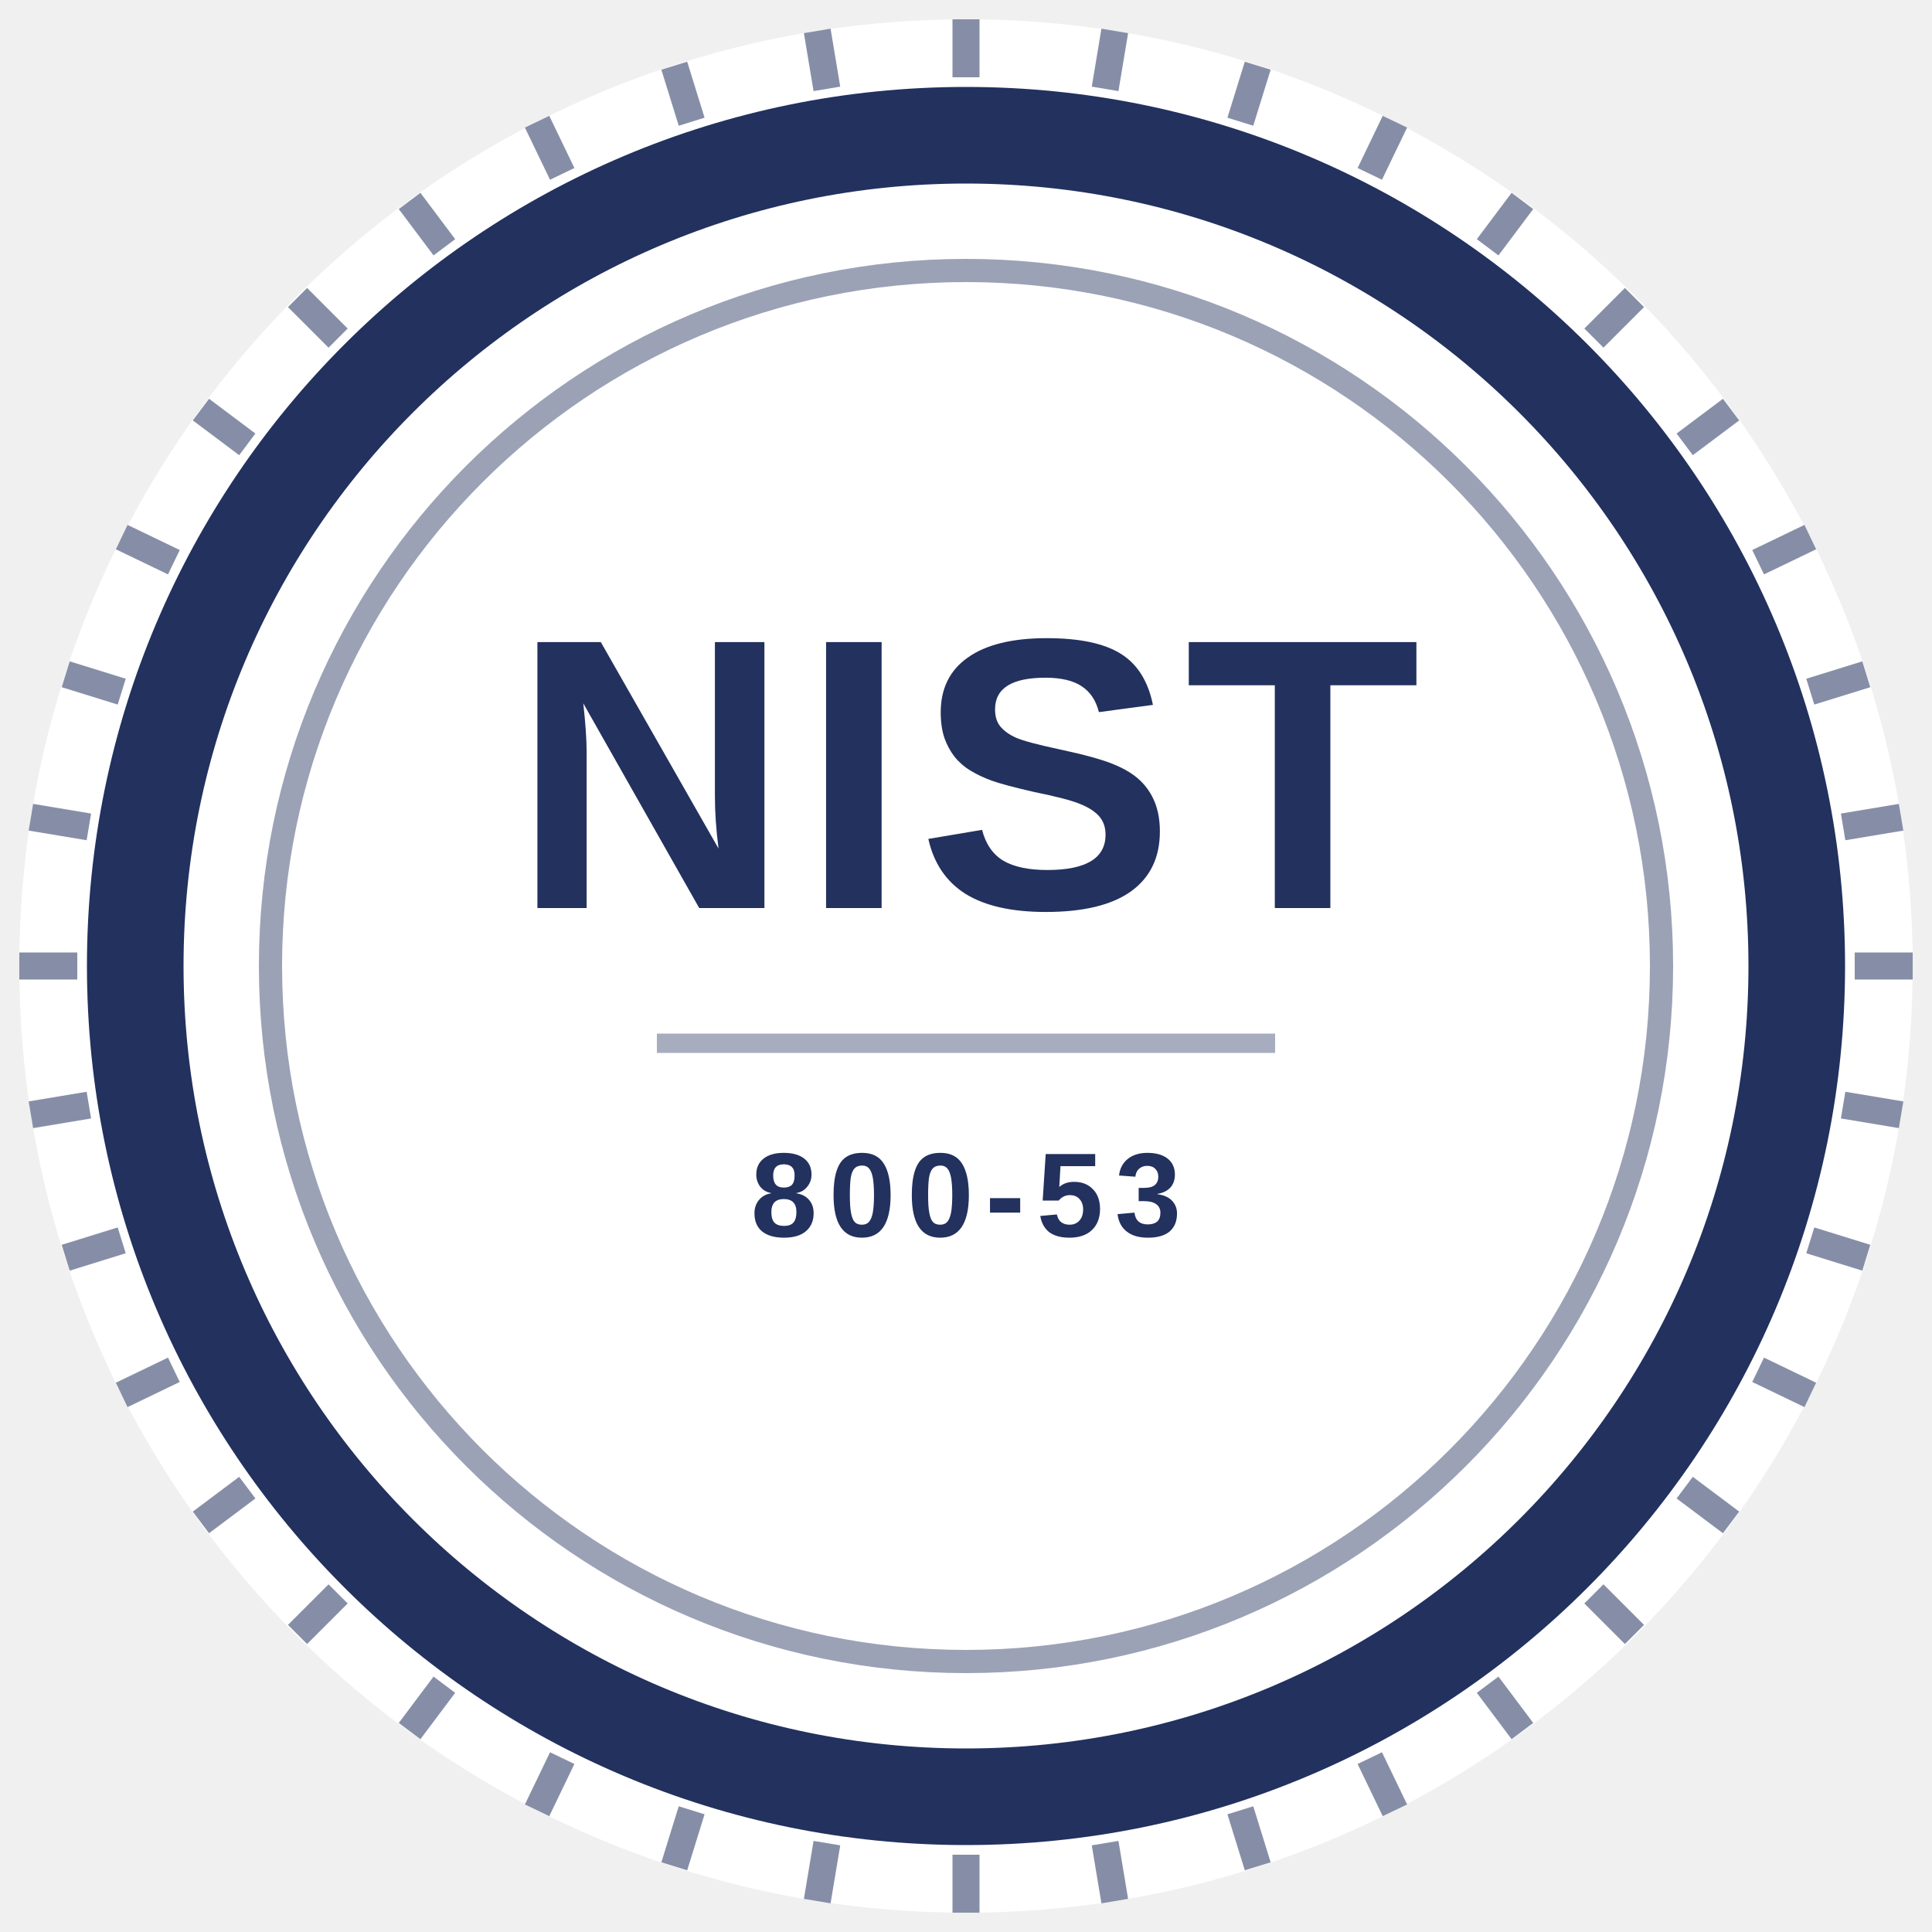
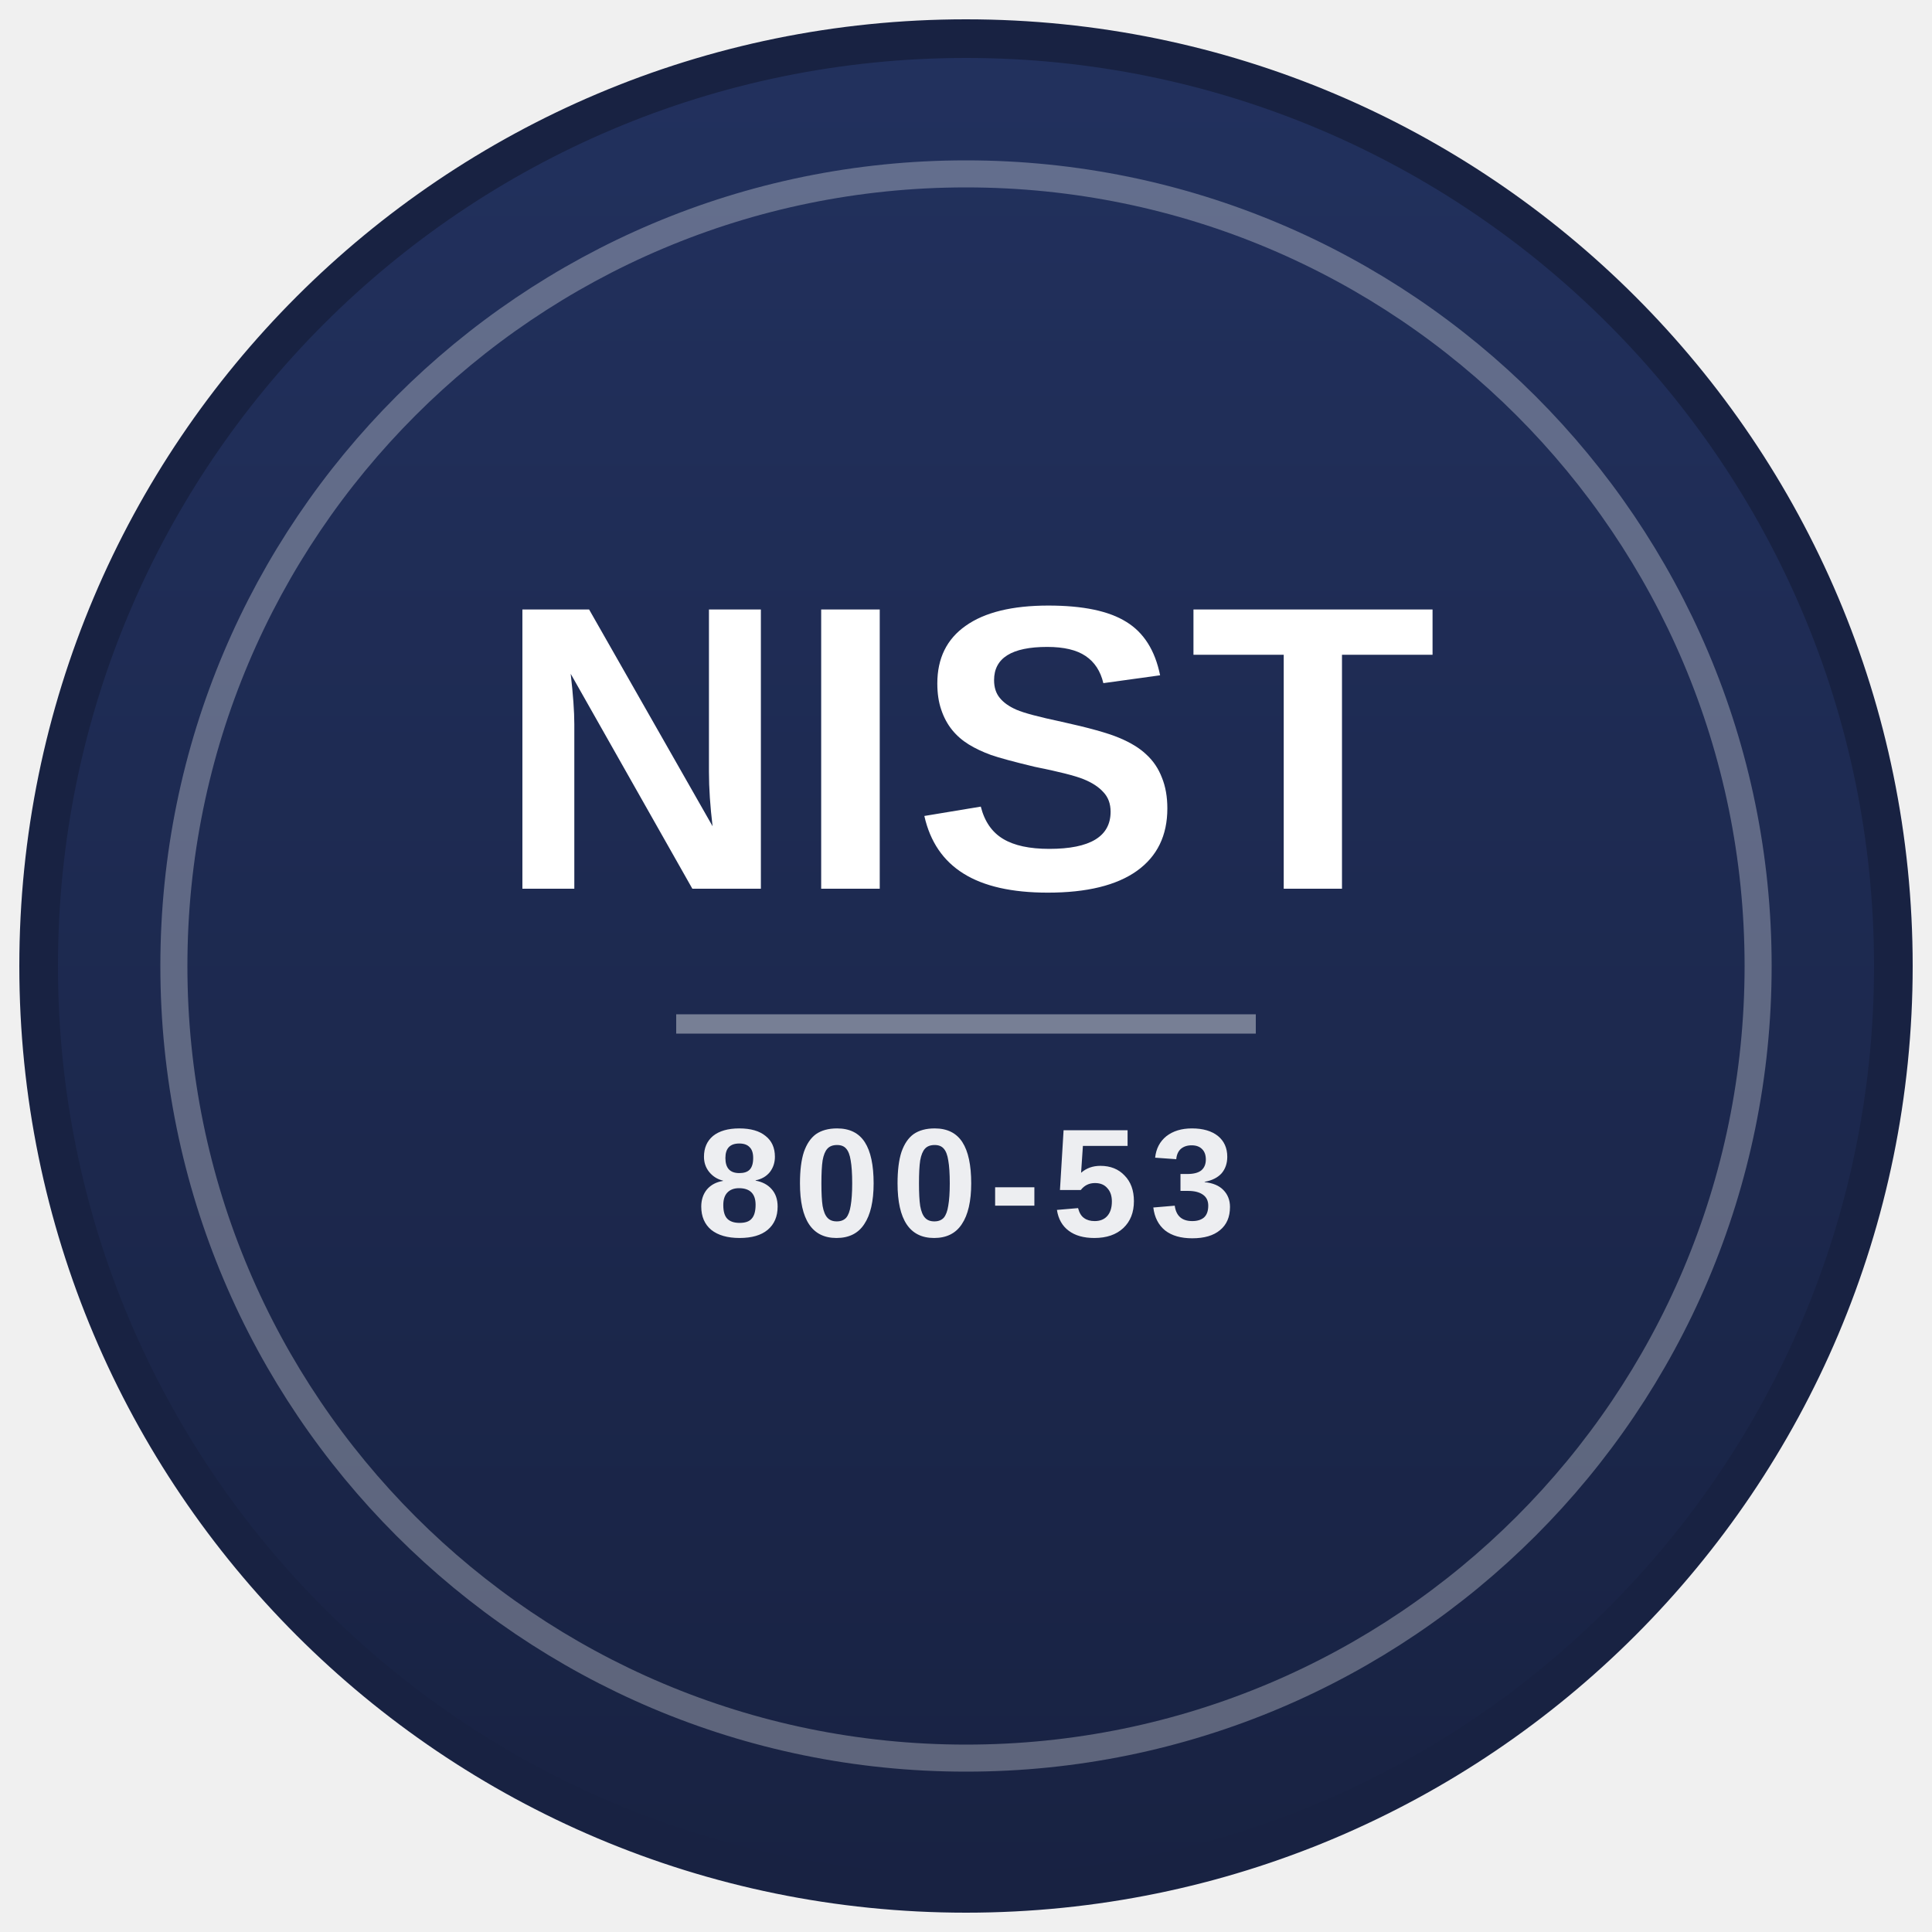
<svg xmlns="http://www.w3.org/2000/svg" viewBox="0 0 100 100" role="img" aria-label="NIST 800-53">
-   <circle cx="50" cy="50" r="49" fill="#ffffff" />
-   <circle cx="50" cy="50" r="43" fill="none" stroke="#22315e" stroke-width="5" />
-   <circle cx="50" cy="50" r="36" fill="none" stroke="#22315e" stroke-width="1.2" opacity="0.45" />
-   <line x1="96.0" y1="50.0" x2="99.0" y2="50.0" stroke="#22315e" stroke-width="1.4" opacity="0.55" />
-   <line x1="95.4" y1="57.2" x2="98.4" y2="57.7" stroke="#22315e" stroke-width="1.4" opacity="0.55" />
-   <line x1="93.7" y1="64.2" x2="96.6" y2="65.1" stroke="#22315e" stroke-width="1.4" opacity="0.55" />
-   <line x1="91.0" y1="70.9" x2="93.7" y2="72.2" stroke="#22315e" stroke-width="1.4" opacity="0.55" />
-   <line x1="87.2" y1="77.0" x2="89.6" y2="78.8" stroke="#22315e" stroke-width="1.4" opacity="0.55" />
-   <line x1="82.5" y1="82.5" x2="84.6" y2="84.6" stroke="#22315e" stroke-width="1.4" opacity="0.55" />
-   <line x1="77.0" y1="87.2" x2="78.8" y2="89.6" stroke="#22315e" stroke-width="1.4" opacity="0.55" />
-   <line x1="70.9" y1="91.0" x2="72.2" y2="93.7" stroke="#22315e" stroke-width="1.4" opacity="0.55" />
-   <line x1="64.2" y1="93.7" x2="65.1" y2="96.6" stroke="#22315e" stroke-width="1.4" opacity="0.55" />
-   <line x1="57.2" y1="95.4" x2="57.7" y2="98.4" stroke="#22315e" stroke-width="1.4" opacity="0.55" />
-   <line x1="50.0" y1="96.0" x2="50.0" y2="99.0" stroke="#22315e" stroke-width="1.4" opacity="0.55" />
-   <line x1="42.8" y1="95.4" x2="42.3" y2="98.4" stroke="#22315e" stroke-width="1.4" opacity="0.55" />
-   <line x1="35.8" y1="93.7" x2="34.9" y2="96.6" stroke="#22315e" stroke-width="1.4" opacity="0.55" />
-   <line x1="29.1" y1="91.0" x2="27.8" y2="93.7" stroke="#22315e" stroke-width="1.4" opacity="0.55" />
-   <line x1="23.0" y1="87.2" x2="21.2" y2="89.6" stroke="#22315e" stroke-width="1.4" opacity="0.55" />
-   <line x1="17.5" y1="82.5" x2="15.4" y2="84.6" stroke="#22315e" stroke-width="1.4" opacity="0.55" />
-   <line x1="12.8" y1="77.0" x2="10.4" y2="78.8" stroke="#22315e" stroke-width="1.4" opacity="0.55" />
-   <line x1="9.0" y1="70.9" x2="6.3" y2="72.2" stroke="#22315e" stroke-width="1.4" opacity="0.55" />
-   <line x1="6.3" y1="64.2" x2="3.4" y2="65.1" stroke="#22315e" stroke-width="1.4" opacity="0.55" />
-   <line x1="4.6" y1="57.2" x2="1.6" y2="57.7" stroke="#22315e" stroke-width="1.4" opacity="0.55" />
-   <line x1="4.0" y1="50.0" x2="1.0" y2="50.0" stroke="#22315e" stroke-width="1.4" opacity="0.55" />
-   <line x1="4.6" y1="42.8" x2="1.6" y2="42.3" stroke="#22315e" stroke-width="1.4" opacity="0.55" />
-   <line x1="6.3" y1="35.8" x2="3.4" y2="34.9" stroke="#22315e" stroke-width="1.4" opacity="0.55" />
-   <line x1="9.0" y1="29.1" x2="6.3" y2="27.8" stroke="#22315e" stroke-width="1.4" opacity="0.55" />
-   <line x1="12.8" y1="23.0" x2="10.4" y2="21.2" stroke="#22315e" stroke-width="1.4" opacity="0.55" />
-   <line x1="17.5" y1="17.5" x2="15.4" y2="15.4" stroke="#22315e" stroke-width="1.4" opacity="0.55" />
-   <line x1="23.0" y1="12.8" x2="21.2" y2="10.4" stroke="#22315e" stroke-width="1.4" opacity="0.55" />
-   <line x1="29.1" y1="9.0" x2="27.8" y2="6.3" stroke="#22315e" stroke-width="1.4" opacity="0.55" />
-   <line x1="35.8" y1="6.3" x2="34.9" y2="3.4" stroke="#22315e" stroke-width="1.4" opacity="0.55" />
-   <line x1="42.8" y1="4.6" x2="42.3" y2="1.6" stroke="#22315e" stroke-width="1.4" opacity="0.55" />
-   <line x1="50.0" y1="4.0" x2="50.0" y2="1.0" stroke="#22315e" stroke-width="1.4" opacity="0.55" />
-   <line x1="57.2" y1="4.6" x2="57.7" y2="1.6" stroke="#22315e" stroke-width="1.4" opacity="0.55" />
-   <line x1="64.2" y1="6.3" x2="65.1" y2="3.4" stroke="#22315e" stroke-width="1.4" opacity="0.55" />
-   <line x1="70.9" y1="9.0" x2="72.2" y2="6.3" stroke="#22315e" stroke-width="1.4" opacity="0.55" />
-   <line x1="77.0" y1="12.8" x2="78.8" y2="10.4" stroke="#22315e" stroke-width="1.4" opacity="0.55" />
-   <line x1="82.5" y1="17.5" x2="84.6" y2="15.4" stroke="#22315e" stroke-width="1.4" opacity="0.55" />
-   <line x1="87.2" y1="23.0" x2="89.6" y2="21.2" stroke="#22315e" stroke-width="1.4" opacity="0.55" />
-   <line x1="91.0" y1="29.1" x2="93.7" y2="27.8" stroke="#22315e" stroke-width="1.4" opacity="0.55" />
-   <line x1="93.7" y1="35.8" x2="96.6" y2="34.9" stroke="#22315e" stroke-width="1.4" opacity="0.55" />
-   <line x1="95.4" y1="42.8" x2="98.4" y2="42.3" stroke="#22315e" stroke-width="1.4" opacity="0.55" />
-   <text x="50" y="47" text-anchor="middle" font-family="'Figtree',Arial,sans-serif" font-weight="800" font-size="20" fill="#22315e" letter-spacing="0.5">NIST</text>
-   <line x1="34" y1="54" x2="66" y2="54" stroke="#22315e" stroke-width="1" opacity="0.4" />
-   <text x="50" y="64" text-anchor="middle" font-family="'Figtree',Arial,sans-serif" font-weight="700" font-size="6.2" fill="#22315e" letter-spacing="0.6">800-53</text>
+   <defs>
+     <linearGradient id="g" x1="0" y1="0" x2="0" y2="1">
+       <stop offset="0" stop-color="#22315e" />
+       <stop offset="1" stop-color="#182242" />
+     </linearGradient>
+   </defs>
+   <circle cx="50" cy="50" r="48" fill="url(#g)" />
+   <circle cx="50" cy="50" r="48" fill="none" stroke="#182242" stroke-width="2" />
+   <circle cx="50" cy="50" r="41" fill="none" stroke="#ffffff" stroke-opacity="0.30" stroke-width="1.4" />
+   <text x="50" y="46" text-anchor="middle" font-family="'Figtree',Arial,sans-serif" font-weight="800" font-size="21" fill="#ffffff" letter-spacing="0.3">NIST</text>
+   <line x1="35" y1="53" x2="65" y2="53" stroke="#ffffff" stroke-opacity="0.4" stroke-width="1" />
+   <text x="50" y="64" text-anchor="middle" font-family="'Figtree',Arial,sans-serif" font-weight="700" font-size="8" fill="#ffffff" fill-opacity="0.92" letter-spacing="0.6">800-53</text>
</svg>
